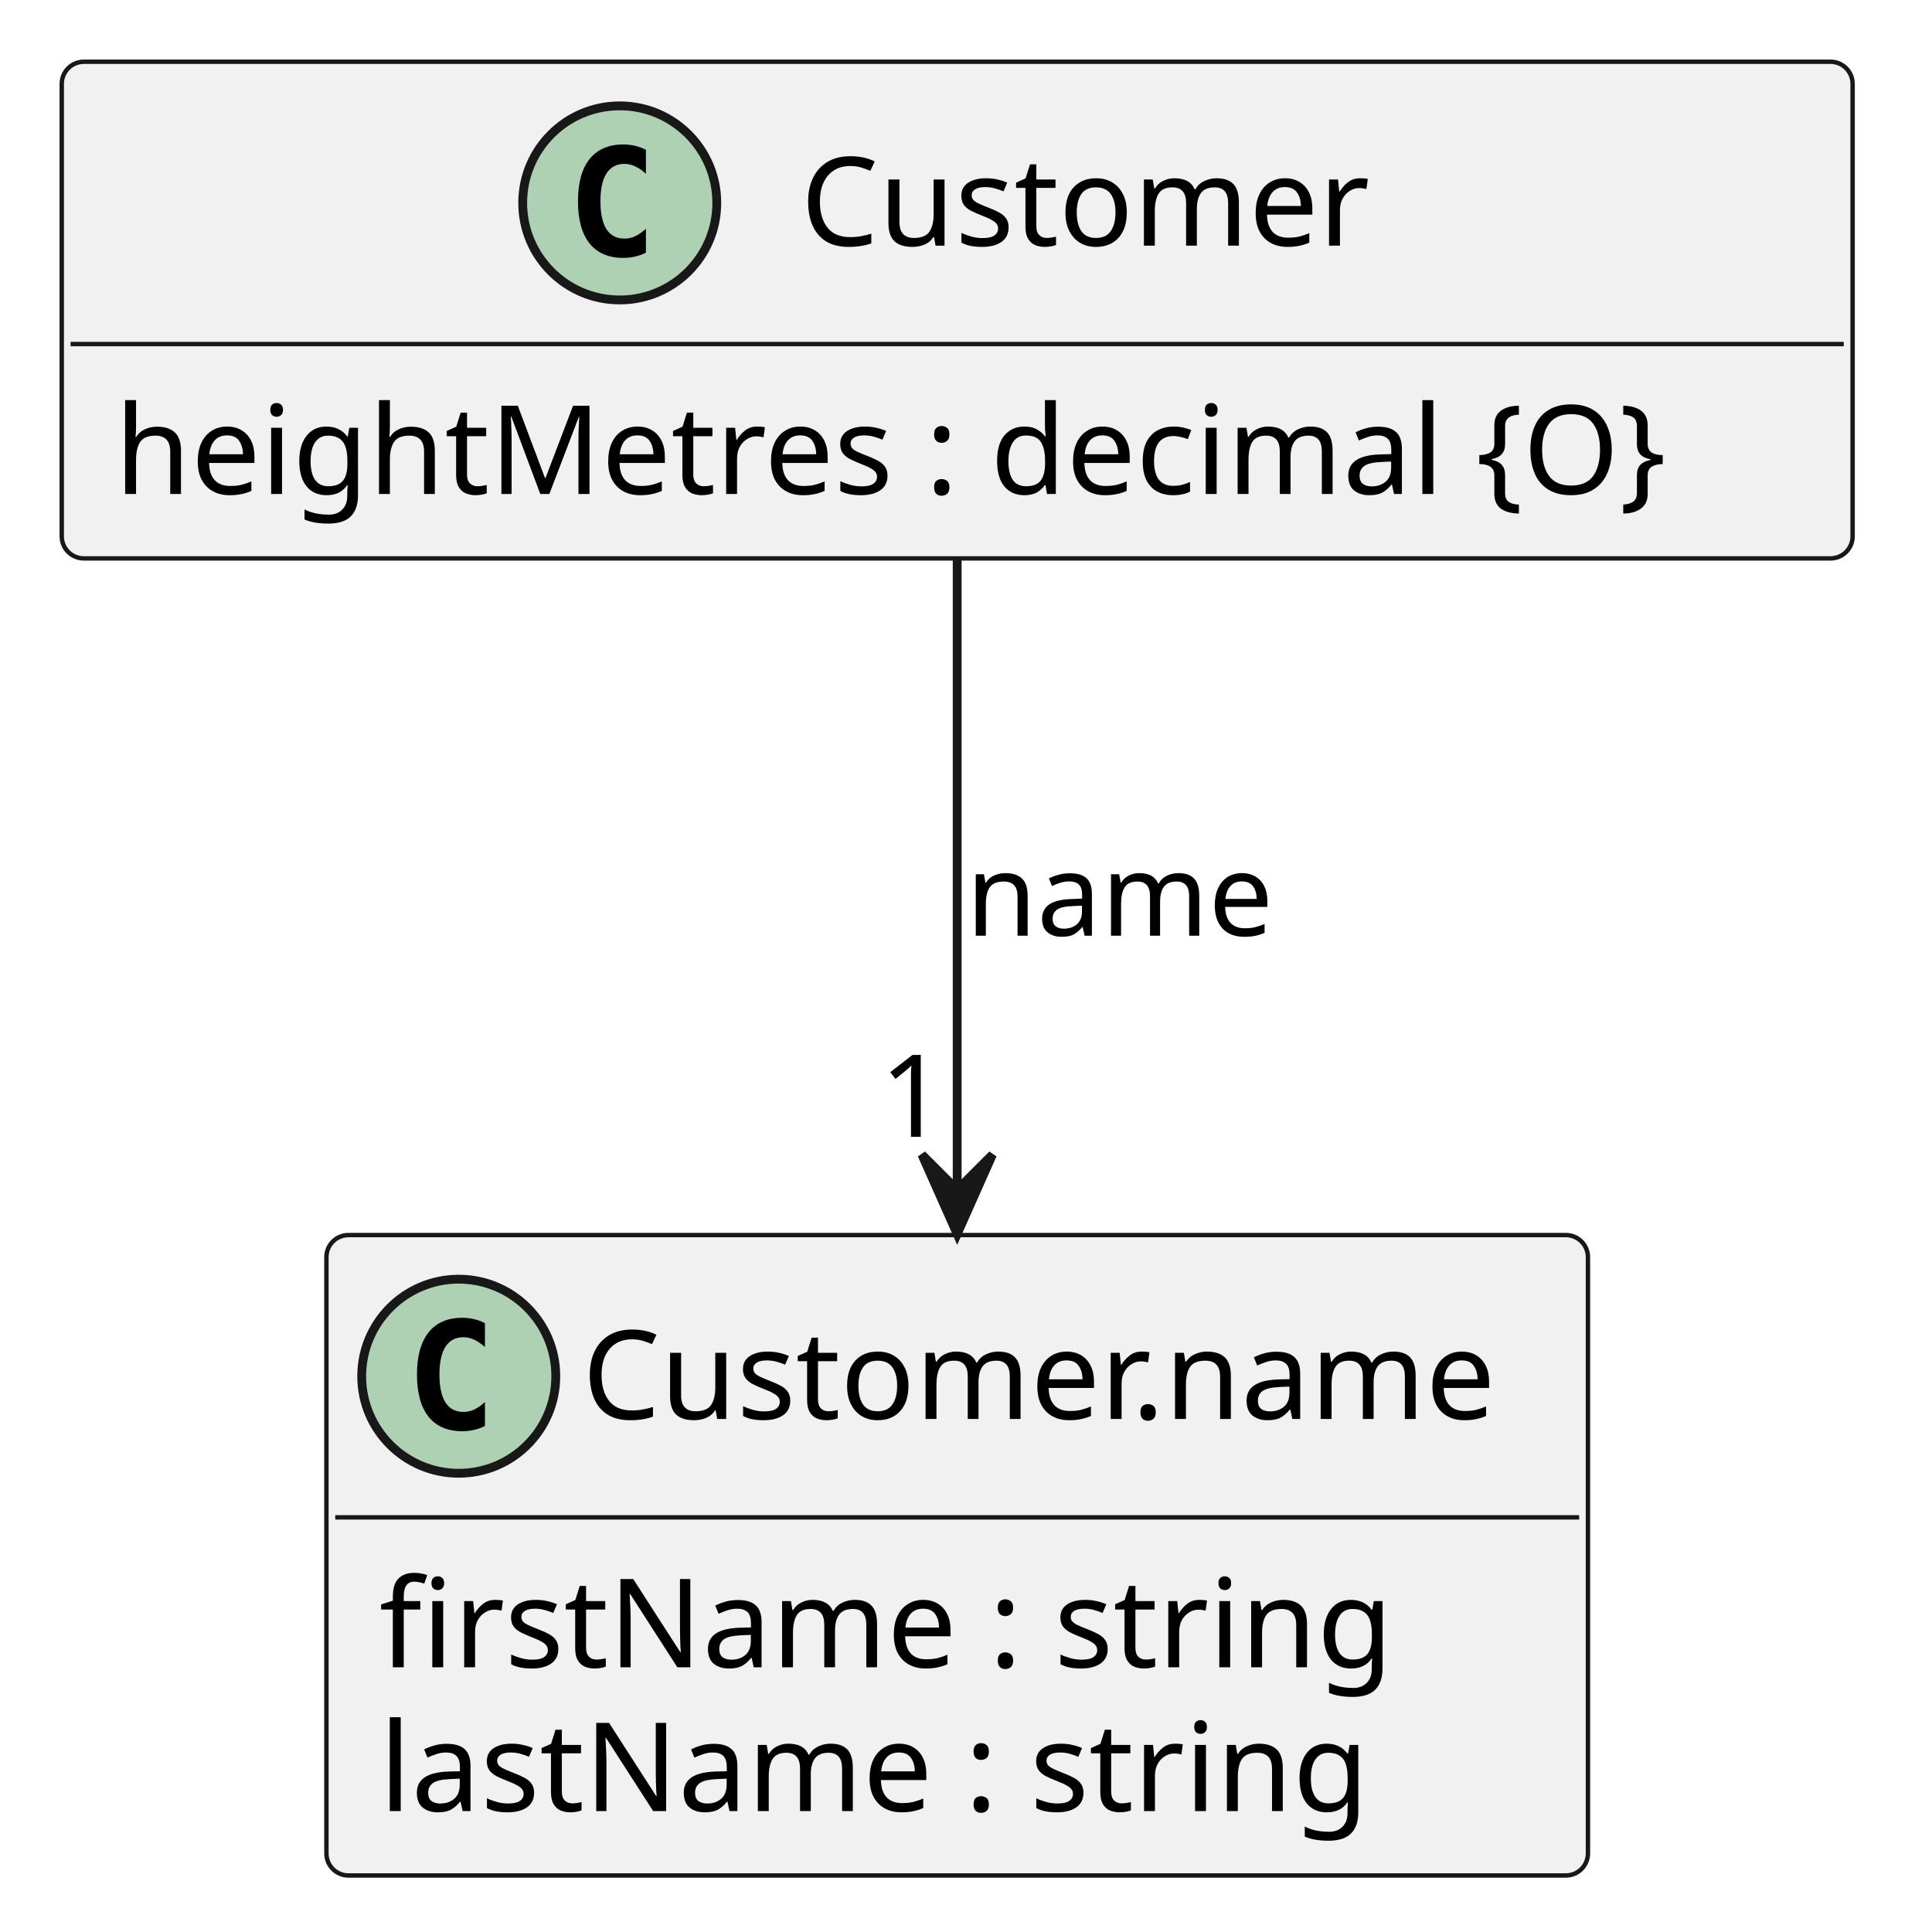
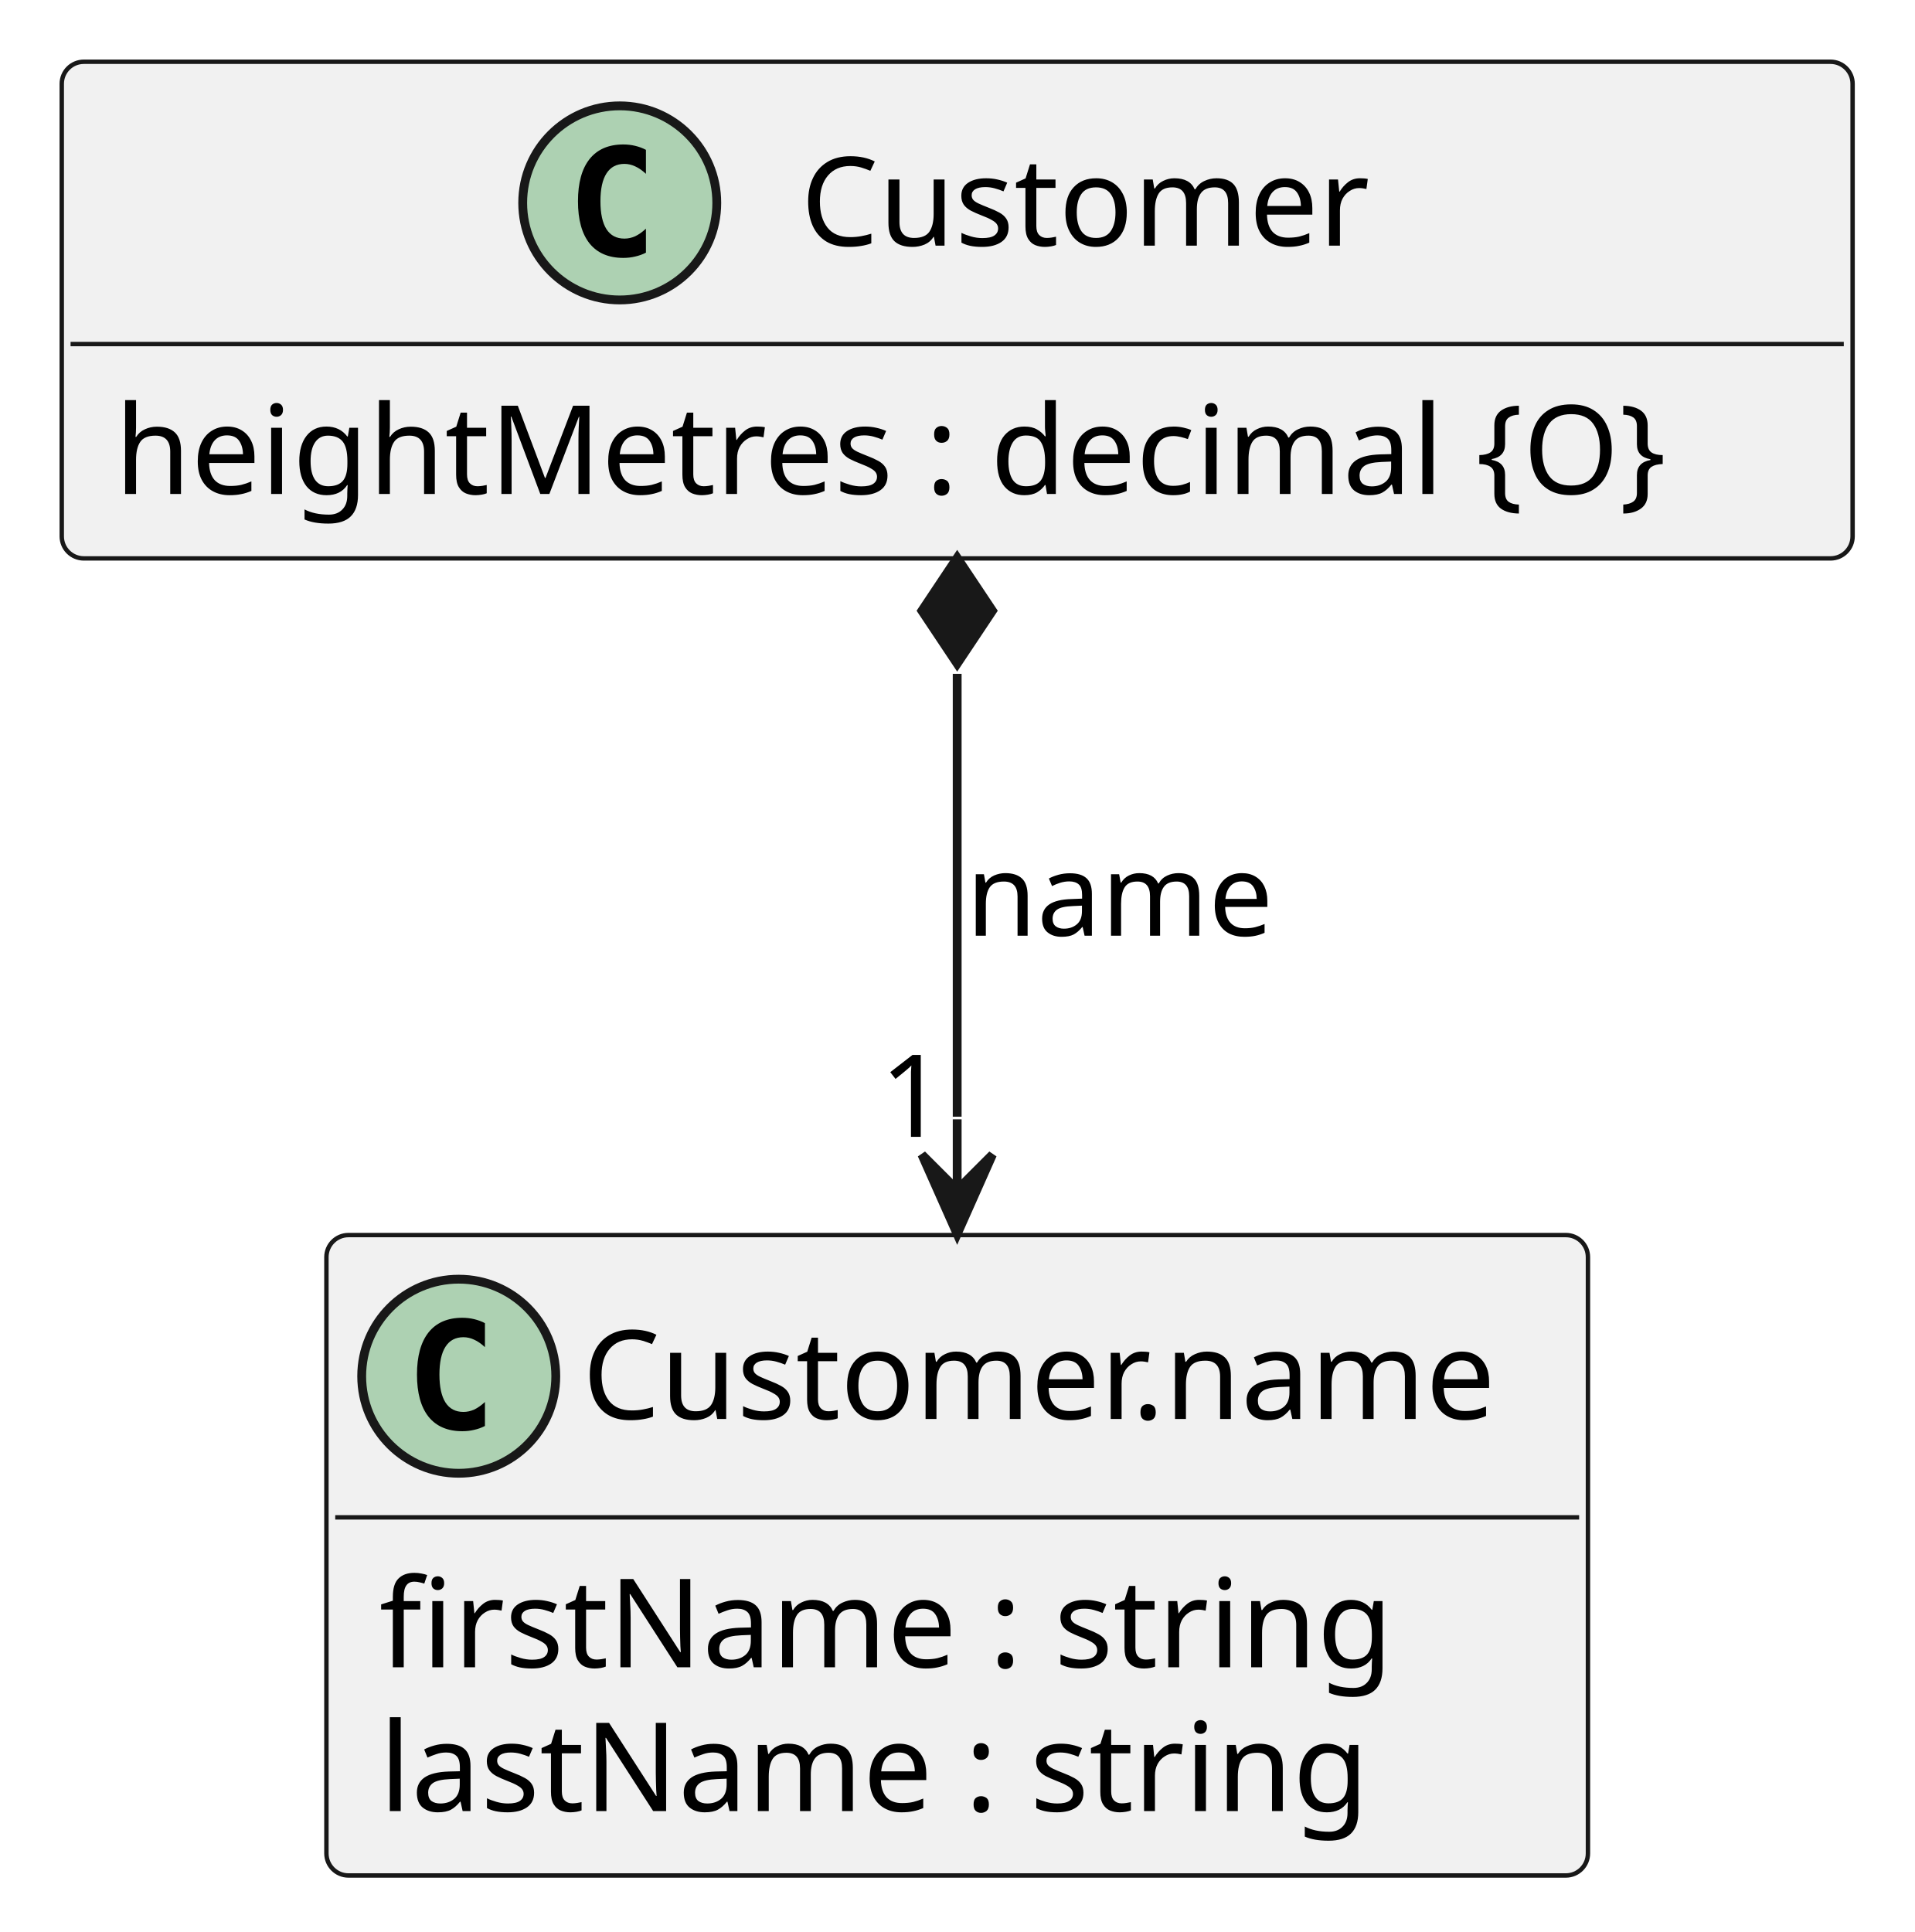
<svg xmlns="http://www.w3.org/2000/svg" contentStyleType="text/css" height="219px" preserveAspectRatio="none" style="width:217px;height:219px;background:#FFFFFF;" version="1.1" viewBox="0 0 217 219" width="217px" zoomAndPan="magnify">
  <defs />
  <g>
    <g id="elem_Customer.name">
      <rect codeLine="8" fill="#F1F1F1" height="72.594" id="Customer.name" rx="2.5" ry="2.5" style="stroke:#181818;stroke-width:0.5;" width="143" x="37" y="140" />
      <ellipse cx="52" cy="156" fill="#ADD1B2" rx="11" ry="11" style="stroke:#181818;stroke-width:1.0;" />
      <path d="M54.969,161.641 Q54.391,161.938 53.75,162.078 Q53.109,162.234 52.406,162.234 Q49.906,162.234 48.578,160.594 Q47.266,158.938 47.266,155.812 Q47.266,152.688 48.578,151.031 Q49.906,149.375 52.406,149.375 Q53.109,149.375 53.75,149.531 Q54.406,149.688 54.969,149.984 L54.969,152.703 Q54.344,152.125 53.75,151.859 Q53.156,151.578 52.531,151.578 Q51.188,151.578 50.5,152.656 Q49.812,153.719 49.812,155.812 Q49.812,157.906 50.5,158.984 Q51.188,160.047 52.531,160.047 Q53.156,160.047 53.75,159.781 Q54.344,159.5 54.969,158.922 L54.969,161.641 Z " fill="#000000" />
      <text fill="#000000" font-family="sans-serif" font-size="14" lengthAdjust="spacing" textLength="111" x="66" y="160.847">Customer.name</text>
      <line style="stroke:#181818;stroke-width:0.5;" x1="38" x2="179" y1="172" y2="172" />
      <text fill="#000000" font-family="sans-serif" font-size="14" lengthAdjust="spacing" textLength="117" x="43" y="188.995">firstName : string</text>
      <text fill="#000000" font-family="sans-serif" font-size="14" lengthAdjust="spacing" textLength="116" x="43" y="205.292">lastName : string</text>
    </g>
    <g id="elem_Customer">
      <rect codeLine="13" fill="#F1F1F1" height="56.297" id="Customer" rx="2.5" ry="2.5" style="stroke:#181818;stroke-width:0.5;" width="203" x="7" y="7" />
      <ellipse cx="70.25" cy="23" fill="#ADD1B2" rx="11" ry="11" style="stroke:#181818;stroke-width:1.0;" />
      <path d="M73.219,28.641 Q72.641,28.938 72,29.078 Q71.359,29.234 70.656,29.234 Q68.156,29.234 66.828,27.594 Q65.516,25.938 65.516,22.812 Q65.516,19.688 66.828,18.031 Q68.156,16.375 70.656,16.375 Q71.359,16.375 72,16.531 Q72.656,16.688 73.219,16.984 L73.219,19.703 Q72.594,19.125 72,18.859 Q71.406,18.578 70.781,18.578 Q69.438,18.578 68.75,19.656 Q68.062,20.719 68.062,22.812 Q68.062,24.906 68.75,25.984 Q69.438,27.047 70.781,27.047 Q71.406,27.047 72,26.781 Q72.594,26.5 73.219,25.922 L73.219,28.641 Z " fill="#000000" />
      <text fill="#000000" font-family="sans-serif" font-size="14" lengthAdjust="spacing" textLength="68" x="90.75" y="27.847">Customer</text>
      <line style="stroke:#181818;stroke-width:0.5;" x1="8" x2="209" y1="39" y2="39" />
      <text fill="#000000" font-family="sans-serif" font-size="14" lengthAdjust="spacing" textLength="191" x="13" y="55.995">heightMetres : decimal {O}</text>
    </g>
    <g id="link_Customer_Customer.name">
-       <path codeLine="17" d="M108.5,63.23 C108.5,83.57 108.5,111.72 108.5,134.75 " fill="none" id="Customer-to-Customer.name" style="stroke:#181818;stroke-width:1.0;" />
+       <path codeLine="17" d="M108.5,76.38 C108.5,92.07 108.5,110.17 108.5,126.58 " fill="none" id="Customer-Customer.name" style="stroke:#181818;stroke-width:1.0;" />
+       <polygon fill="#181818" points="108.5,63.23,104.5,69.23,108.5,75.23,112.5,69.23,108.5,63.23" style="stroke:#181818;stroke-width:1.0;" />
      <polygon fill="#181818" points="108.5,139.88,112.5,130.88,108.5,134.88,104.5,130.88,108.5,139.88" style="stroke:#181818;stroke-width:1.0;" />
+       <line style="stroke:#181818;stroke-width:1.0;" x1="108.5" x2="108.5" y1="134.88" y2="126.88" />
      <text fill="#000000" font-family="sans-serif" font-size="13" lengthAdjust="spacing" textLength="37" x="109.5" y="106.067">name</text>
      <text fill="#000000" font-family="sans-serif" font-size="13" lengthAdjust="spacing" textLength="8" x="99.763" y="128.862">1</text>
    </g>
  </g>
</svg>
